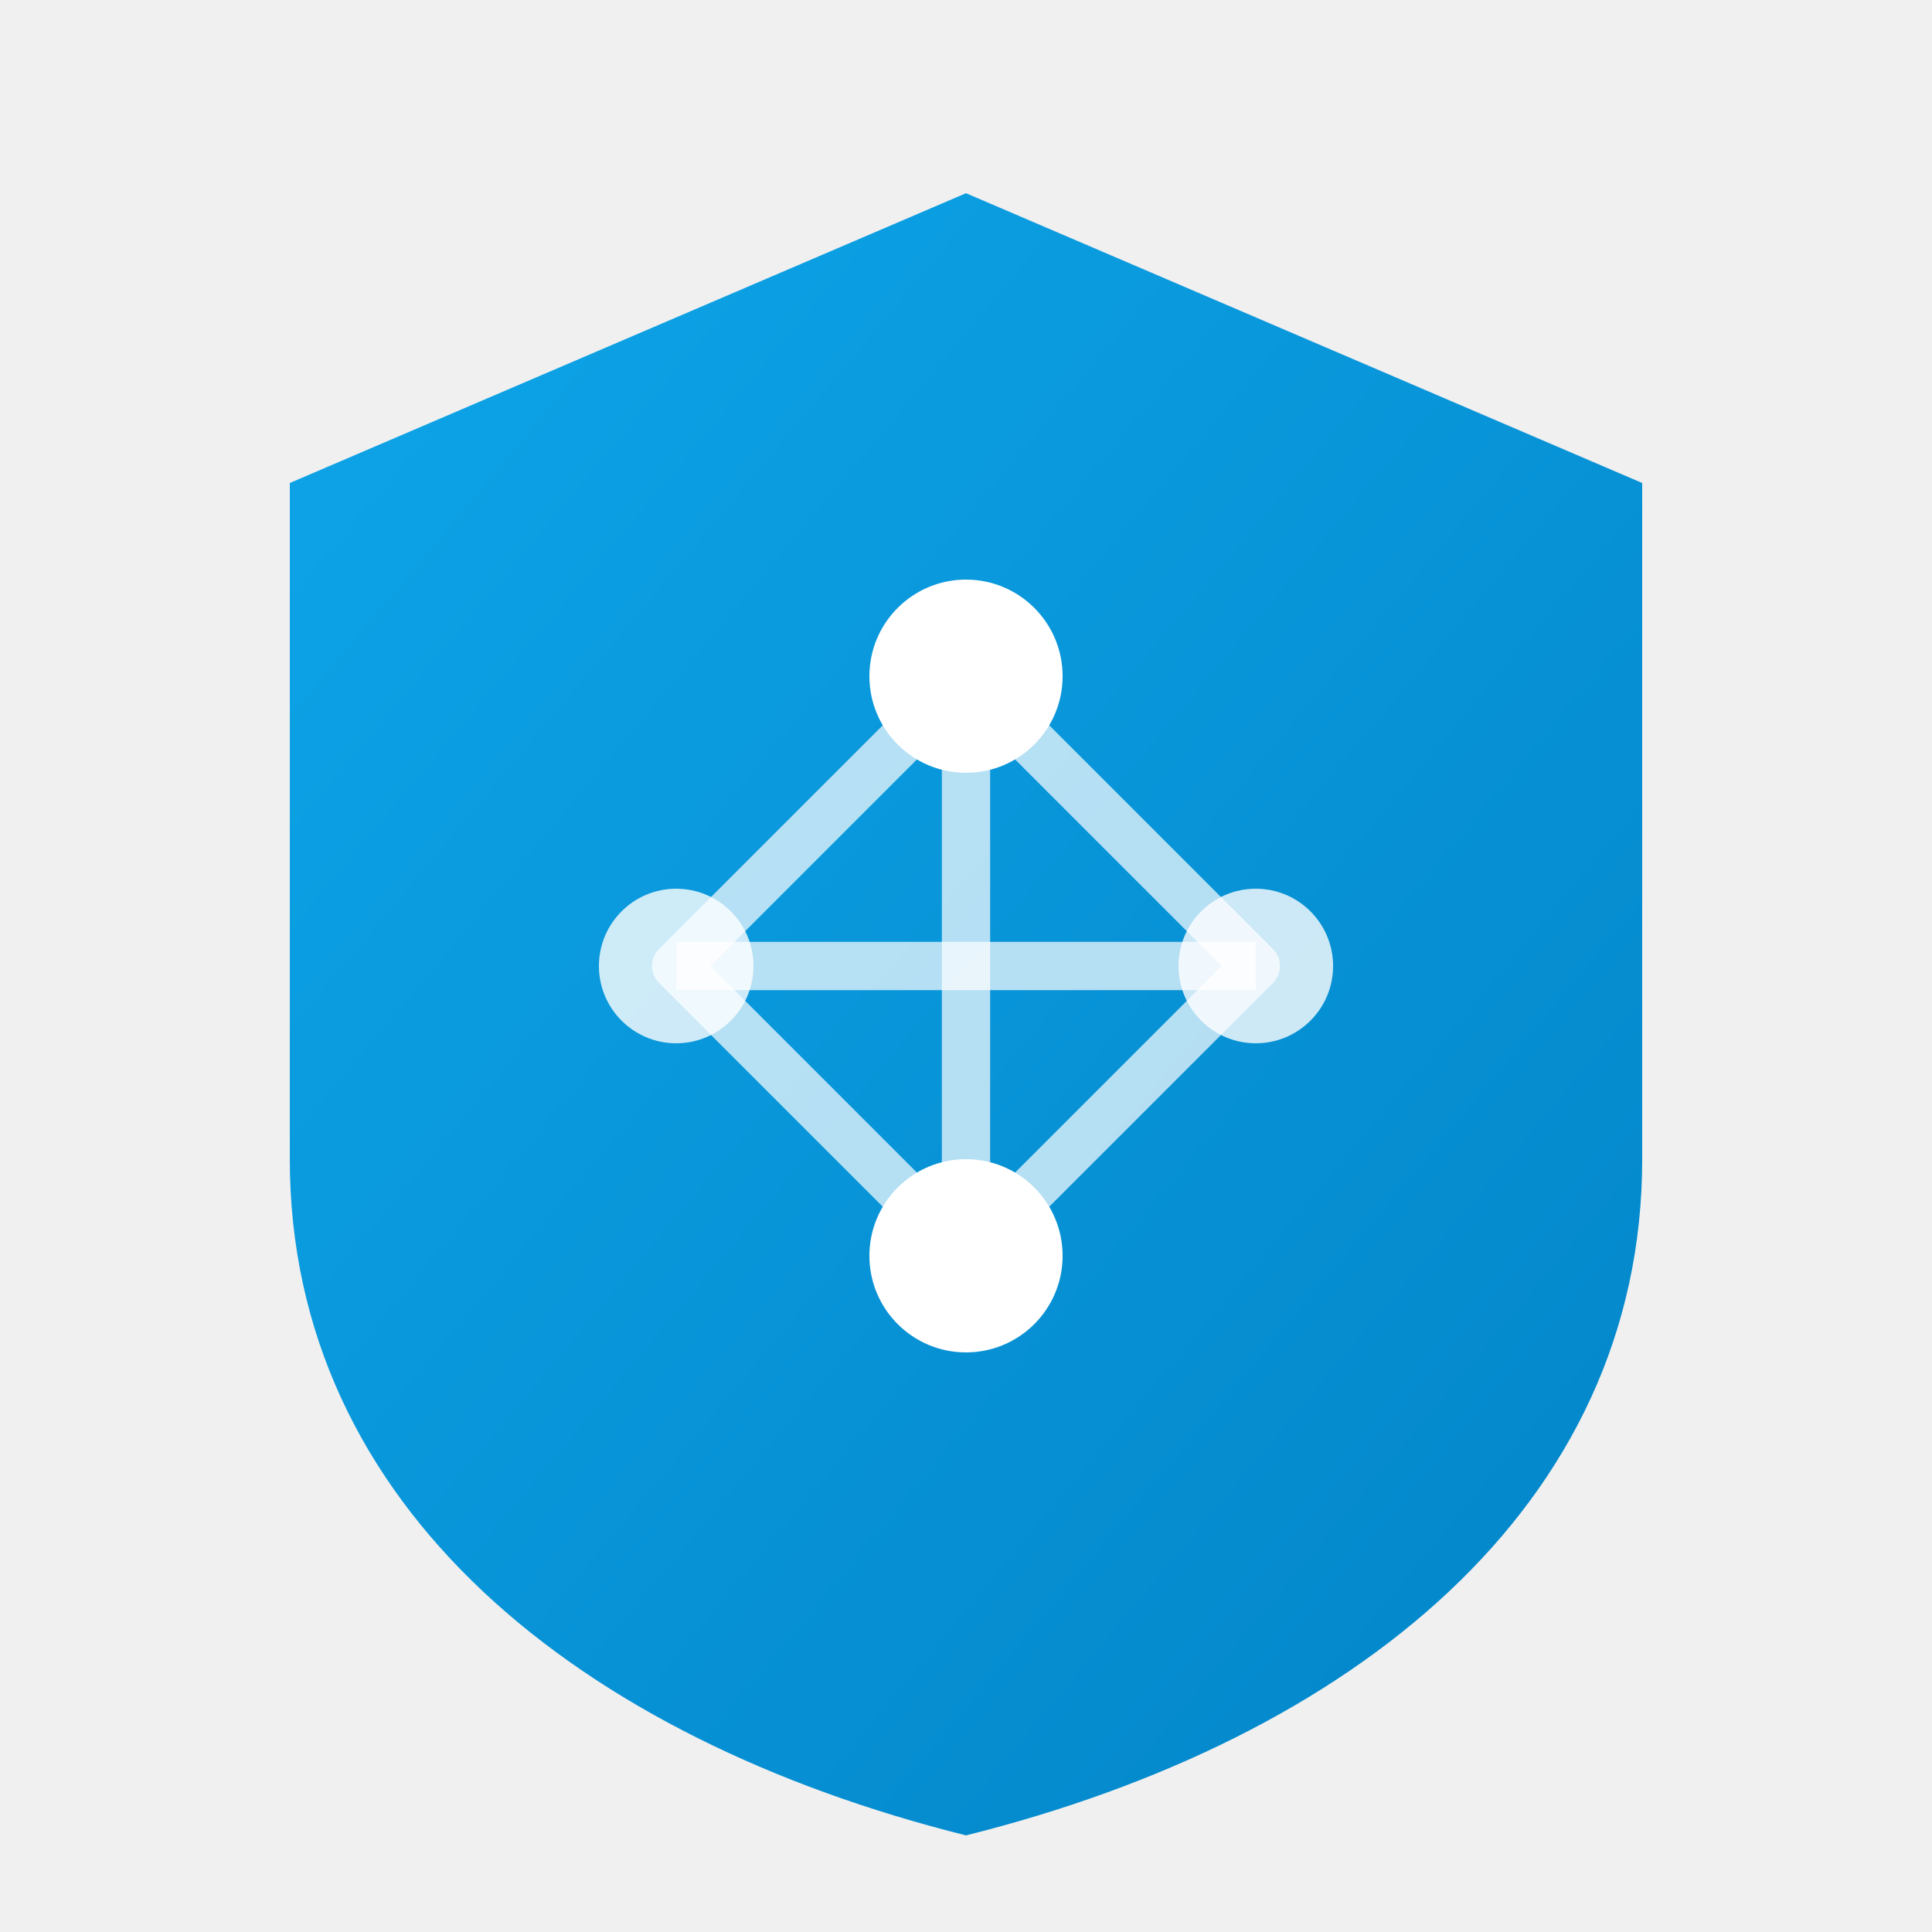
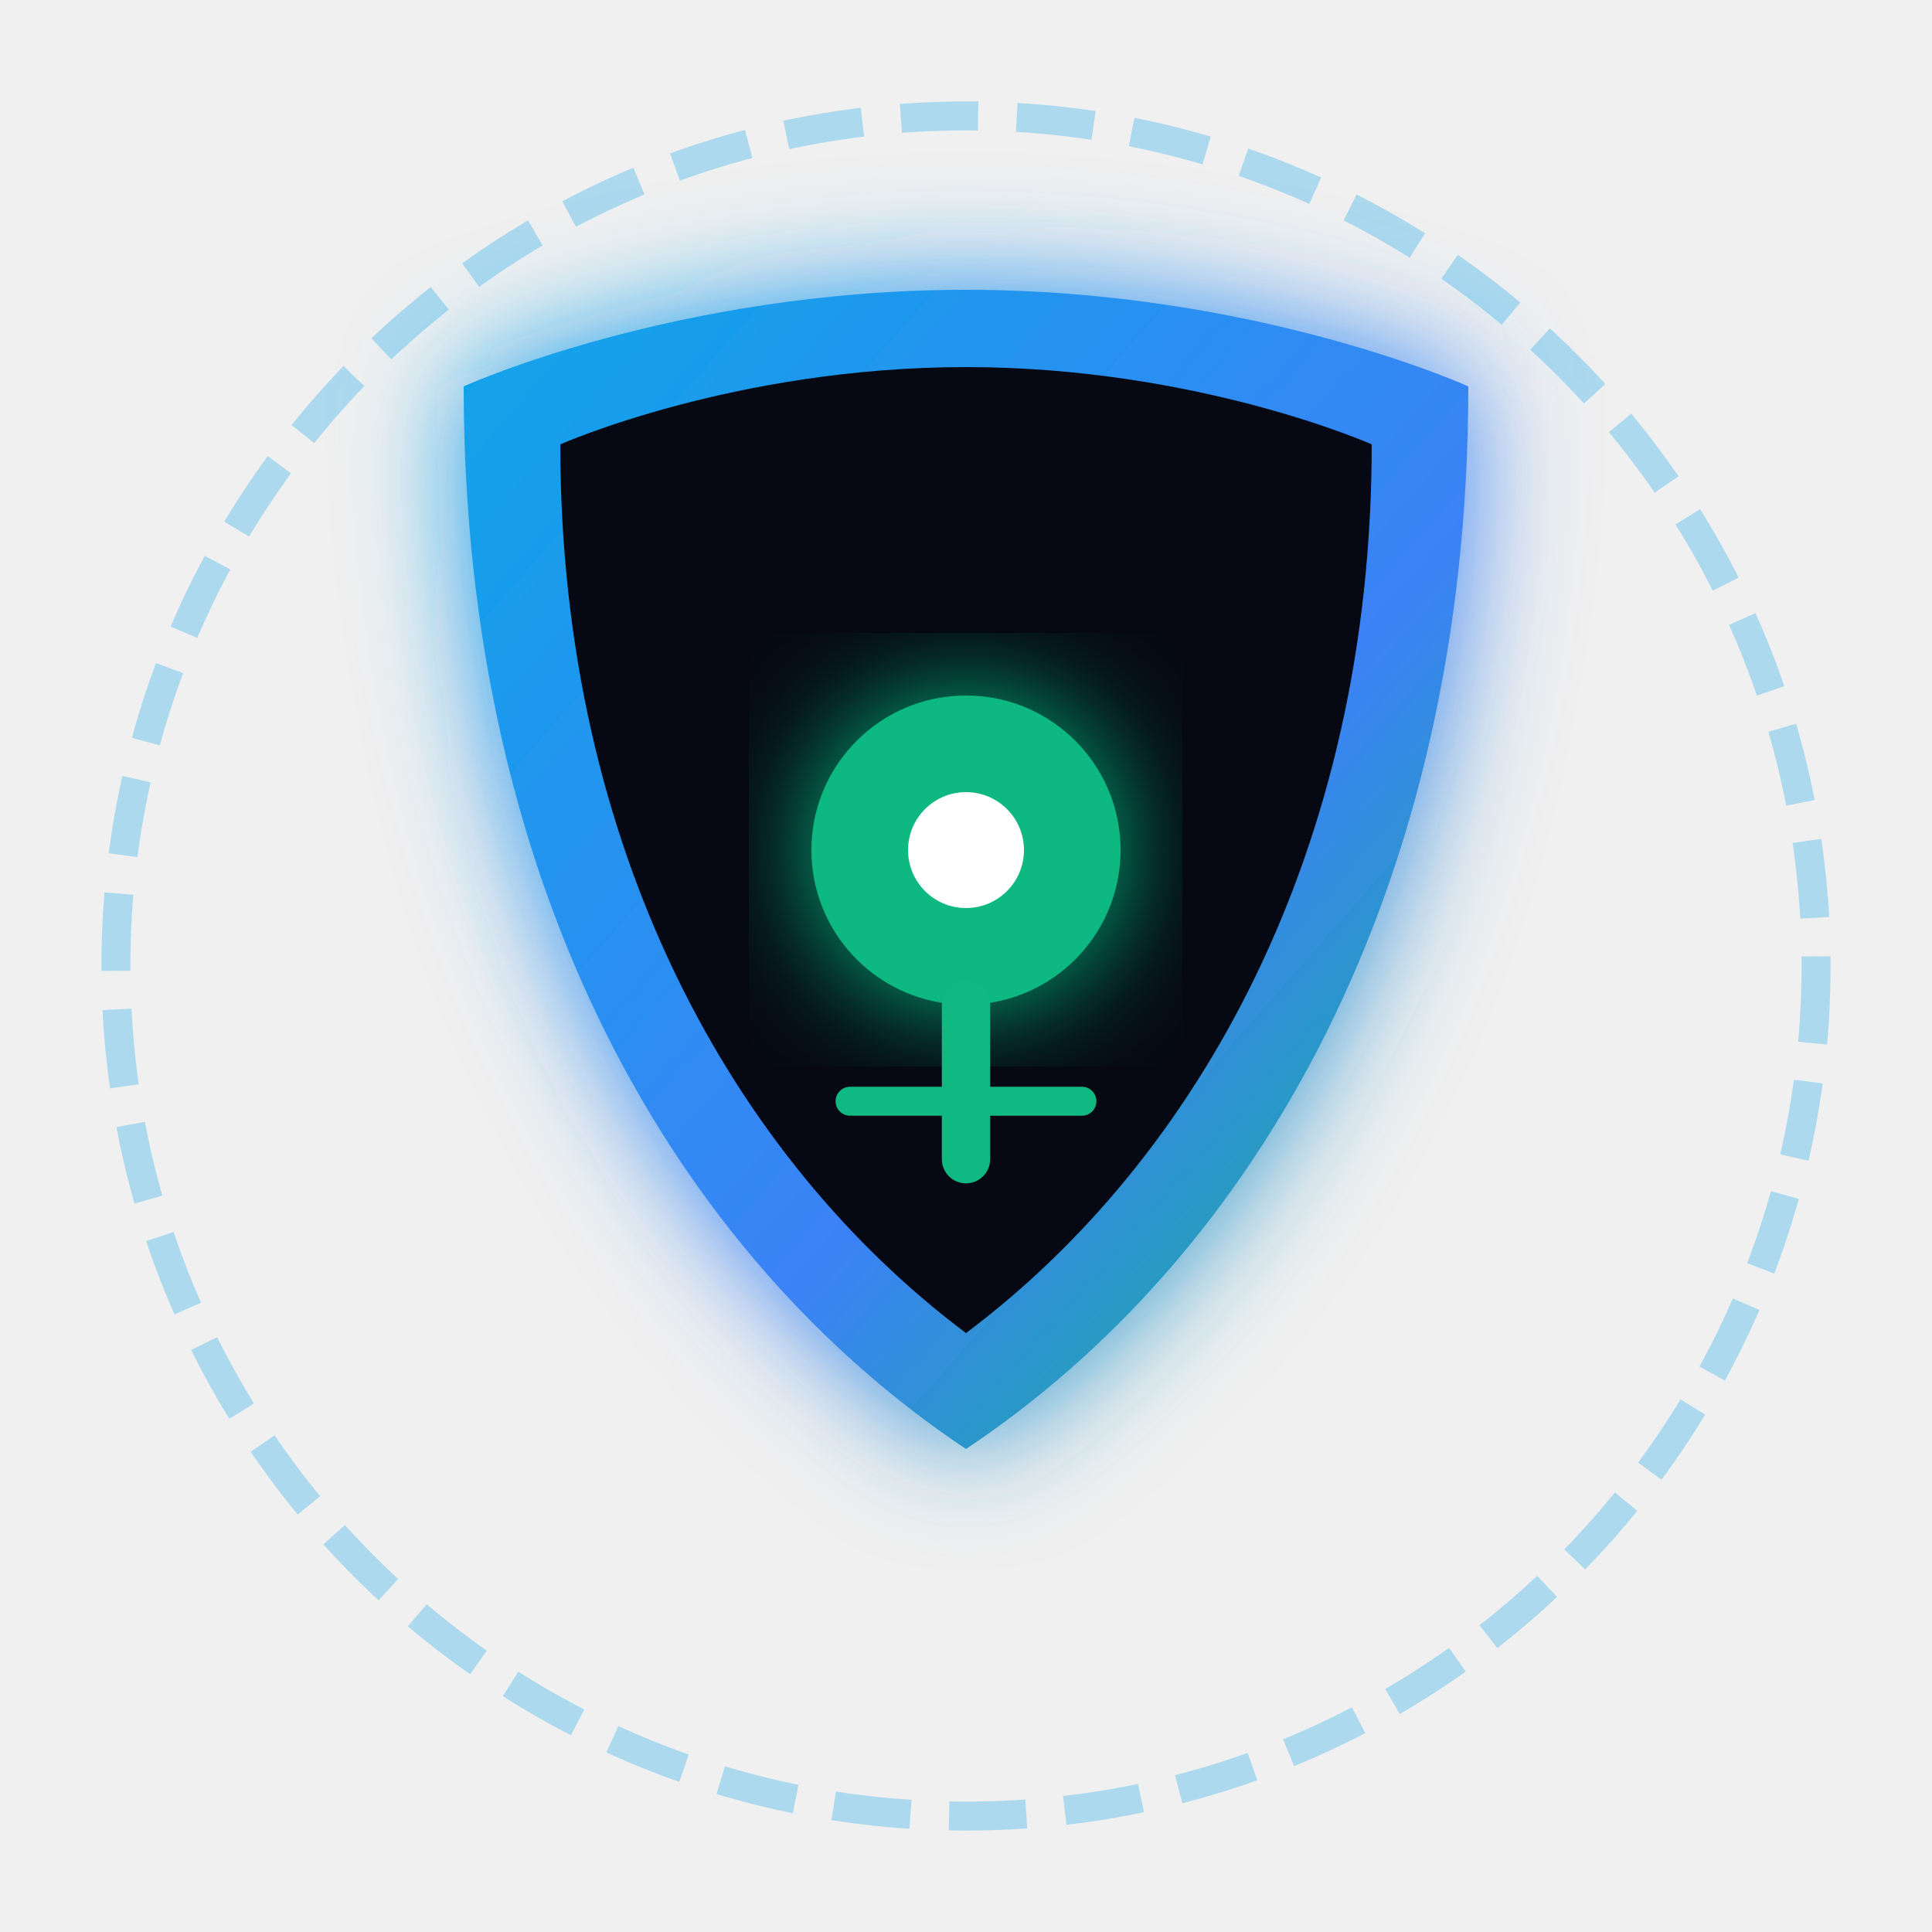
- <svg xmlns="http://www.w3.org/2000/svg" viewBox="0 0 100 100" width="100" height="100">
+ <svg xmlns="http://www.w3.org/2000/svg" viewBox="0 0 100 100" width="100%" height="100%" fill="none">
  <defs>
-     <linearGradient id="shieldGrad" x1="0%" y1="0%" x2="100%" y2="100%">
+     <linearGradient id="logoGrad" x1="0%" y1="0%" x2="100%" y2="100%">
      <stop offset="0%" stop-color="#0ea5e9" />
-       <stop offset="100%" stop-color="#0284c7" />
+       <stop offset="60%" stop-color="#3b82f6" />
+       <stop offset="100%" stop-color="#10b981" />
    </linearGradient>
+     <filter id="logoGlow" x="-20%" y="-20%" width="140%" height="140%">
+       <feGaussianBlur stdDeviation="3" result="blur" />
+       <feComposite in="SourceGraphic" in2="blur" operator="over" />
+     </filter>
  </defs>
-   <path d="M50 10 L85 25 L85 60 C85 78 70 90 50 95 C30 90 15 78 15 60 L15 25 Z" fill="url(#shieldGrad)" />
-   <circle cx="50" cy="35" r="5" fill="#ffffff" />
-   <circle cx="35" cy="50" r="4" fill="#ffffff" opacity="0.8" />
-   <circle cx="65" cy="50" r="4" fill="#ffffff" opacity="0.8" />
-   <circle cx="50" cy="65" r="5" fill="#ffffff" />
-   <path d="M50 35 L35 50 L50 65 L65 50 Z" stroke="#ffffff" stroke-width="2.5" fill="none" stroke-linejoin="round" opacity="0.7" />
-   <path d="M50 35 L50 65" stroke="#ffffff" stroke-width="2.5" opacity="0.7" />
-   <path d="M35 50 L65 50" stroke="#ffffff" stroke-width="2.5" opacity="0.7" />
+   <circle cx="50" cy="50" r="44" stroke="#0ea5e9" stroke-width="1.5" stroke-opacity="0.3" stroke-dasharray="4 2" />
+   <path d="M 50,15 C 65,15 76,20 76,20 C 76,46 65,65 50,75 C 35,65 24,46 24,20 C 24,20 35,15 50,15 Z" fill="url(#logoGrad)" filter="url(#logoGlow)" />
+   <path d="M 50,19 C 62,19 71,23 71,23 C 71,44 62,60 50,69 C 38,60 29,44 29,23 C 29,23 38,19 50,19 Z" fill="#060913" />
+   <circle cx="50" cy="44" r="8" fill="#10b981" filter="url(#logoGlow)" />
+   <circle cx="50" cy="44" r="3" fill="#fff" />
+   <path d="M 50,52 L 50,60" stroke="#10b981" stroke-width="2.5" stroke-linecap="round" />
+   <path d="M 44,57 L 56,57" stroke="#10b981" stroke-width="1.5" stroke-linecap="round" />
</svg>
